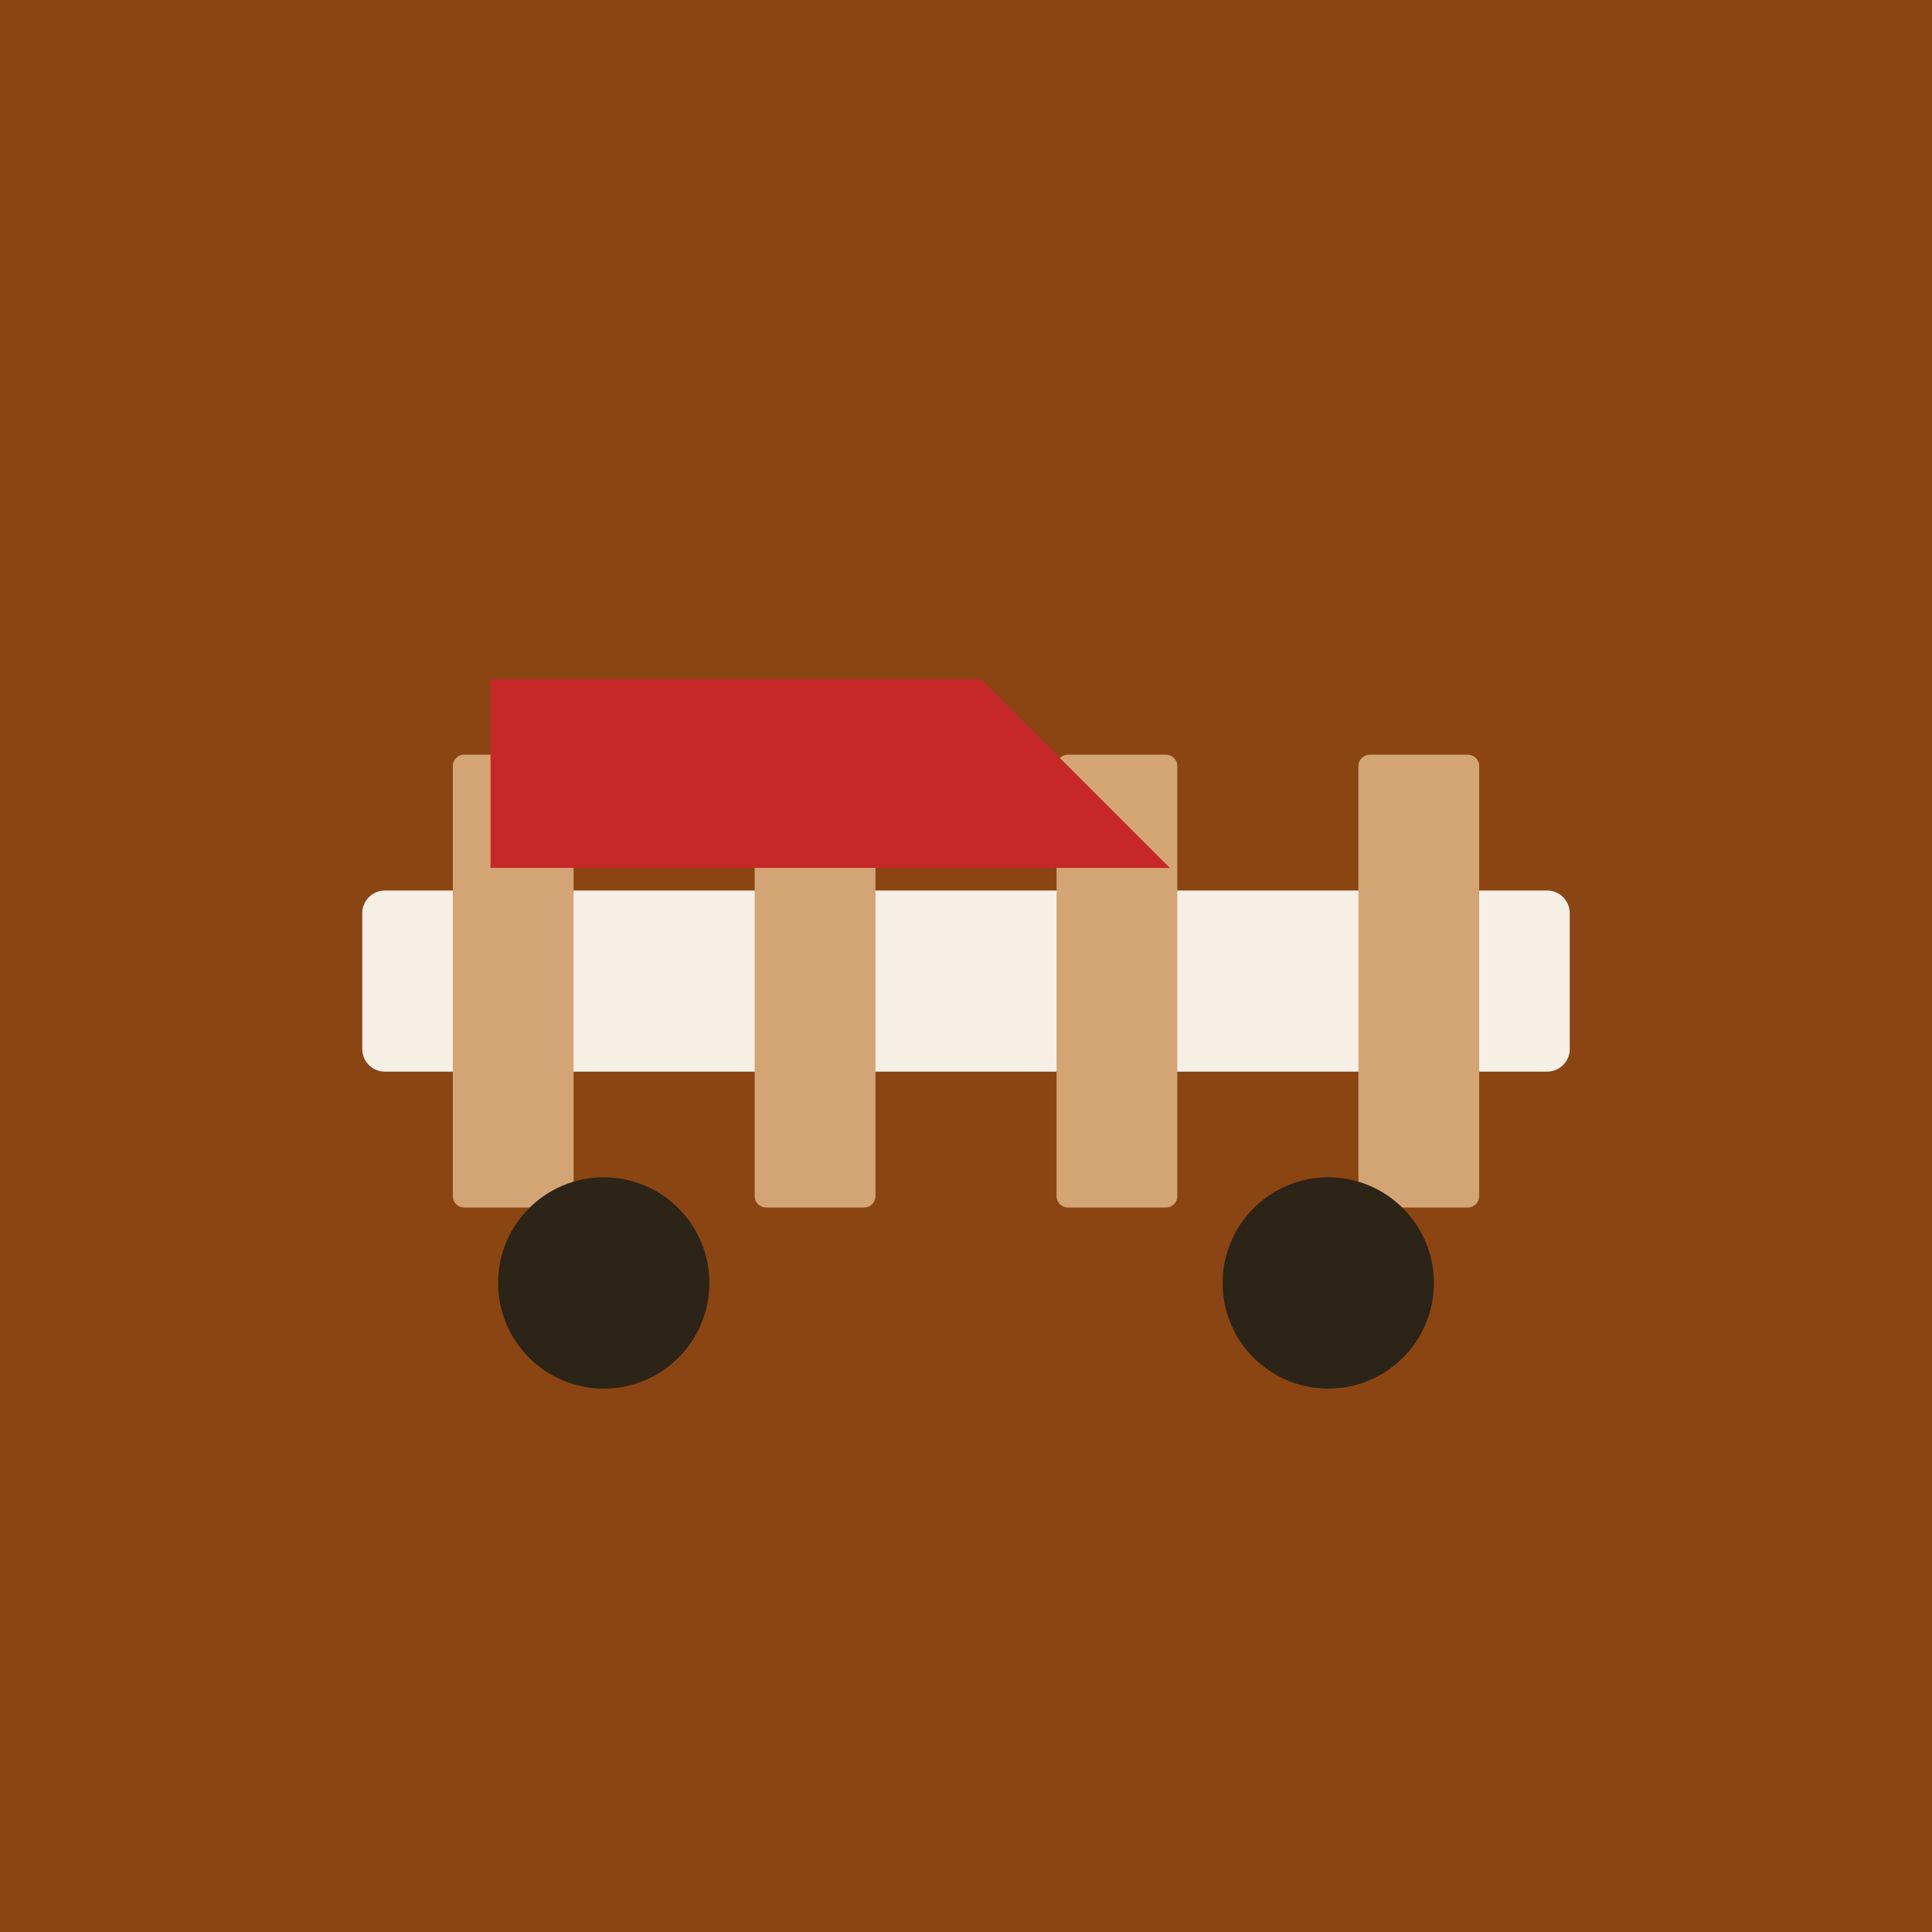
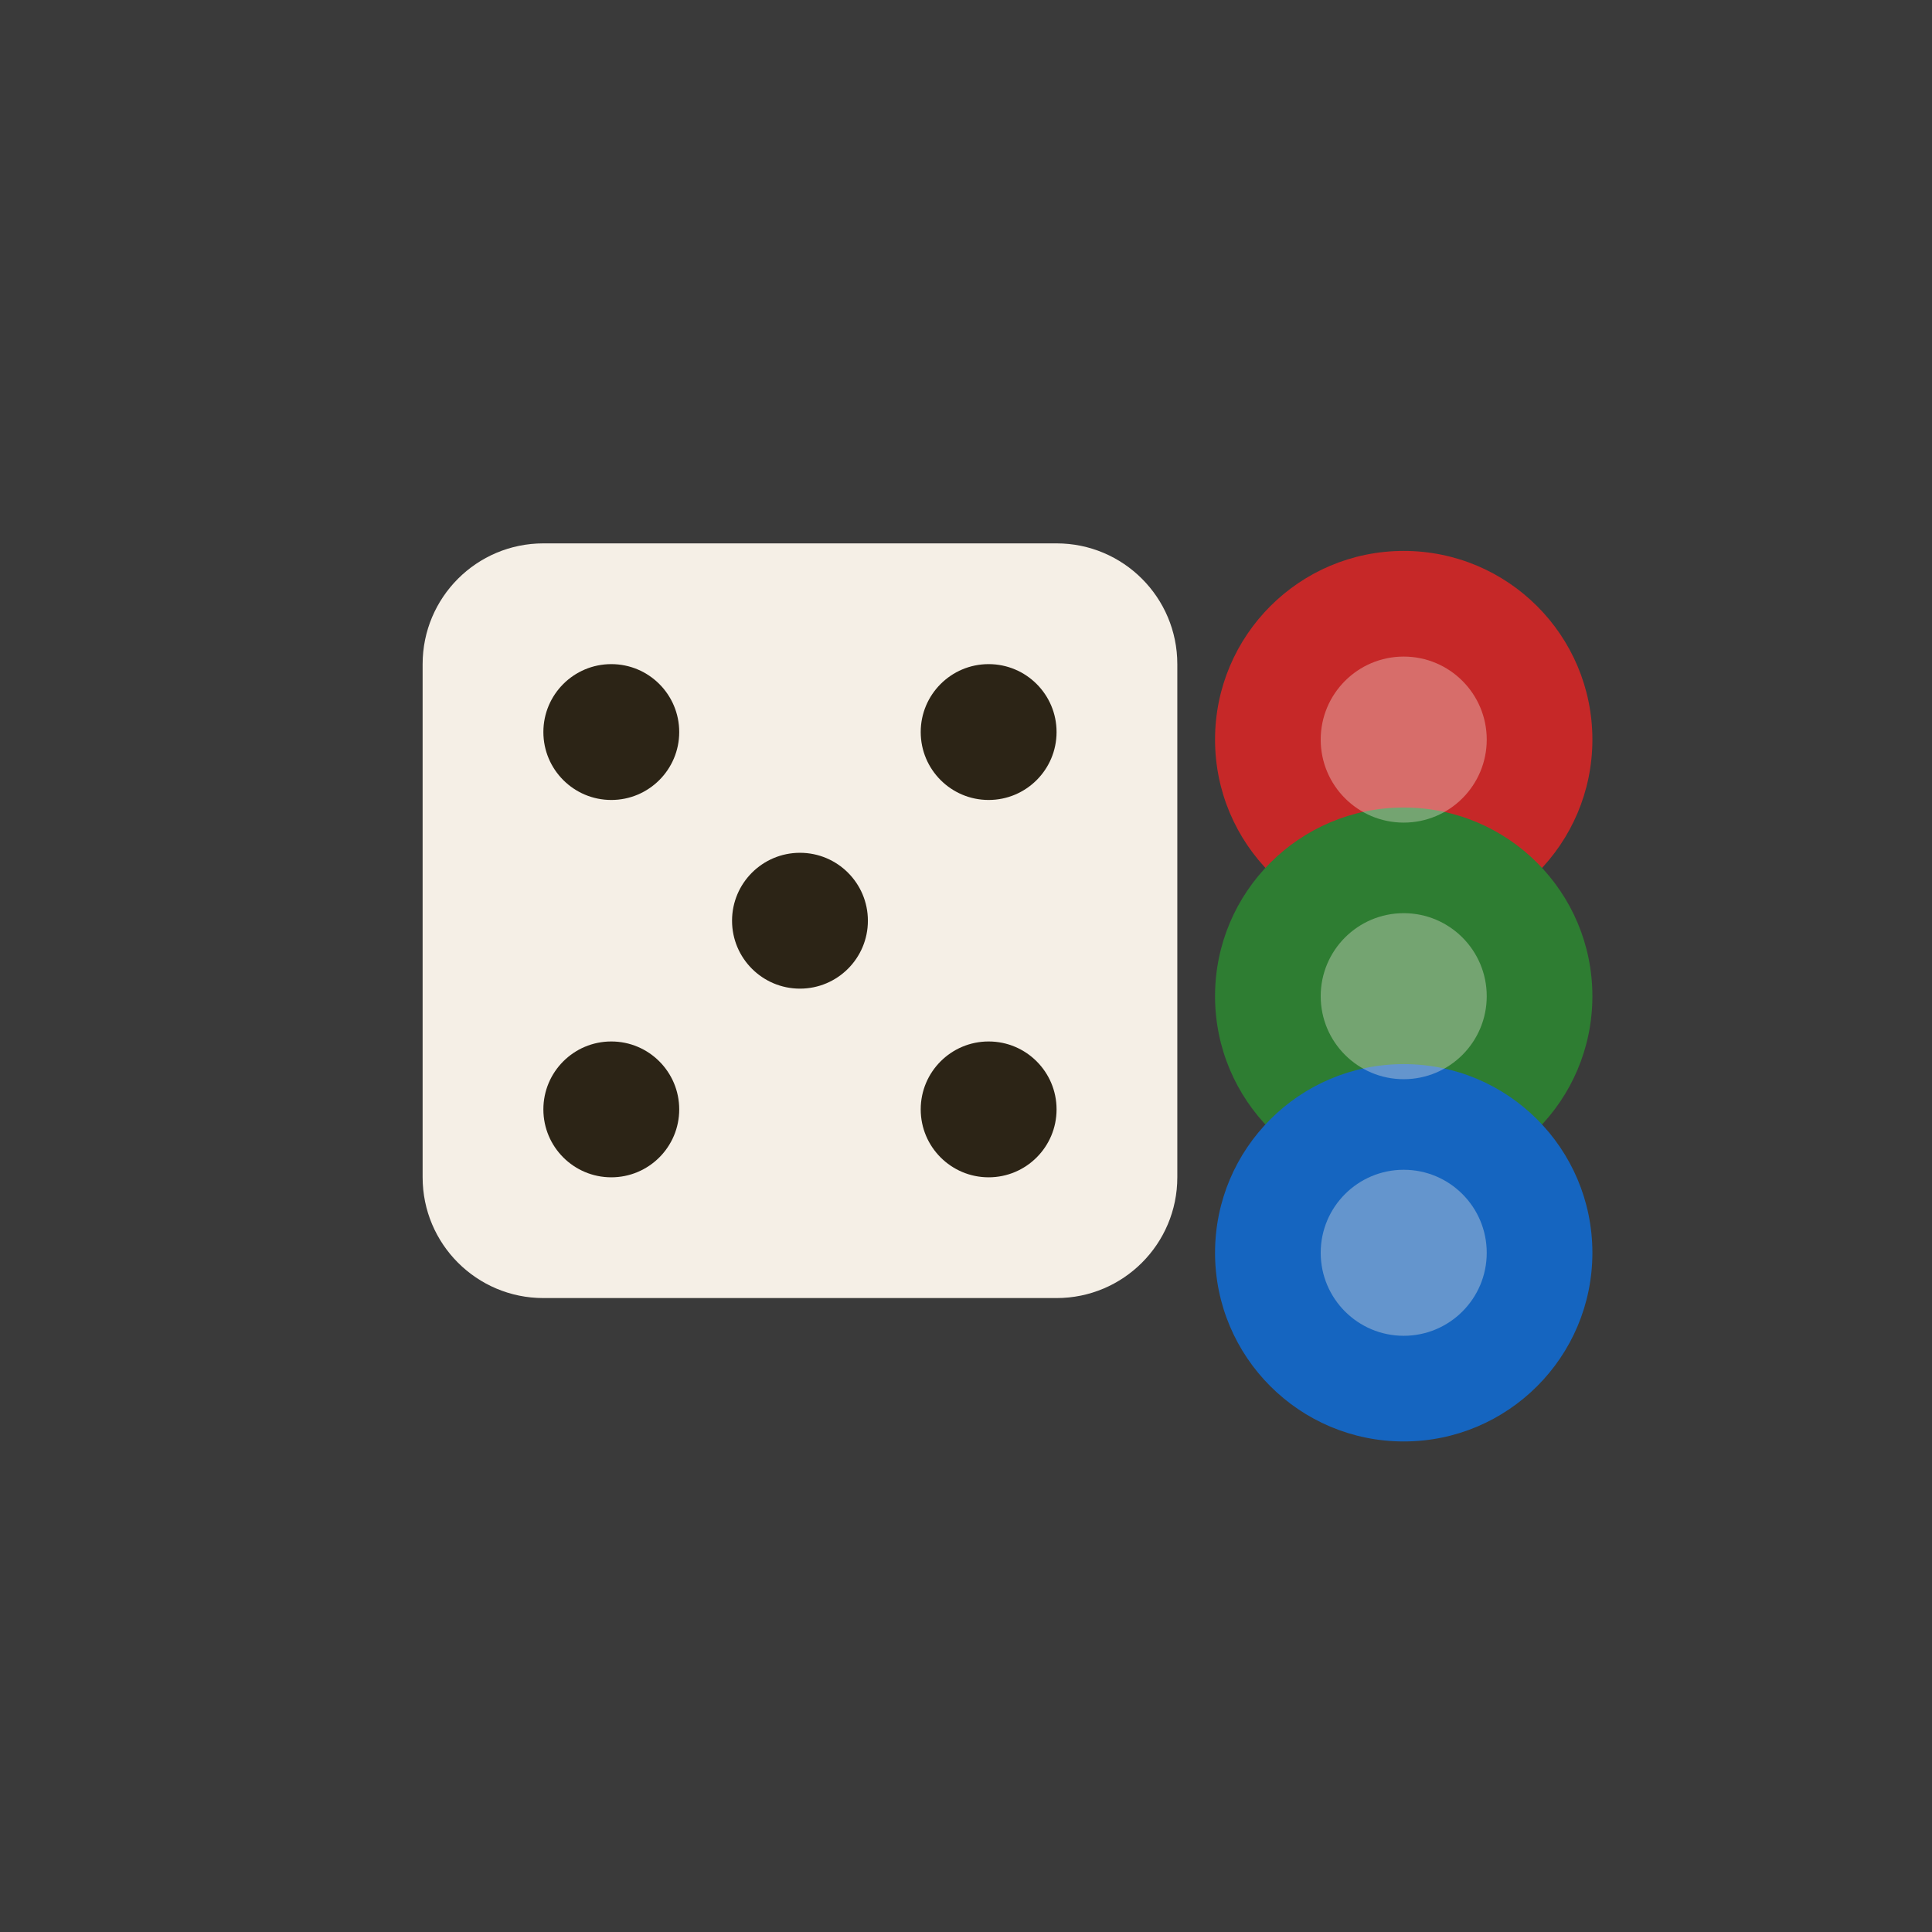
<svg xmlns="http://www.w3.org/2000/svg" viewBox="0 0 512 512" fill="none">
-   <rect width="512" height="512" fill="#8B4513" />
-   <rect x="96" y="236" width="320" height="48" rx="6" fill="#F5EFE6" />
-   <rect x="120" y="200" width="32" height="120" rx="3" fill="#D4A574" />
-   <rect x="200" y="200" width="32" height="120" rx="3" fill="#D4A574" />
-   <rect x="280" y="200" width="32" height="120" rx="3" fill="#D4A574" />
-   <rect x="360" y="200" width="32" height="120" rx="3" fill="#D4A574" />
-   <circle cx="160" cy="340" r="28" fill="#2C2416" />
-   <circle cx="352" cy="340" r="28" fill="#2C2416" />
-   <path d="M130 180h130l50 50H130V180z" fill="#C62828" />
+   <rect width="512" height="512" fill="#3A3A3A" />
+   <rect x="112" y="144" width="200" height="200" rx="32" fill="#F5EFE6" />
+   <circle cx="162" cy="194" r="18" fill="#2C2416" />
+   <circle cx="212" cy="244" r="18" fill="#2C2416" />
+   <circle cx="262" cy="294" r="18" fill="#2C2416" />
+   <circle cx="262" cy="194" r="18" fill="#2C2416" />
+   <circle cx="162" cy="294" r="18" fill="#2C2416" />
+   <circle cx="372" cy="196" r="50" fill="#C62828" />
+   <circle cx="372" cy="264" r="50" fill="#2E7D32" />
+   <circle cx="372" cy="332" r="50" fill="#1565C0" />
+   <circle cx="372" cy="196" r="22" fill="#F5EFE6" opacity="0.35" />
+   <circle cx="372" cy="264" r="22" fill="#F5EFE6" opacity="0.35" />
+   <circle cx="372" cy="332" r="22" fill="#F5EFE6" opacity="0.35" />
</svg>
